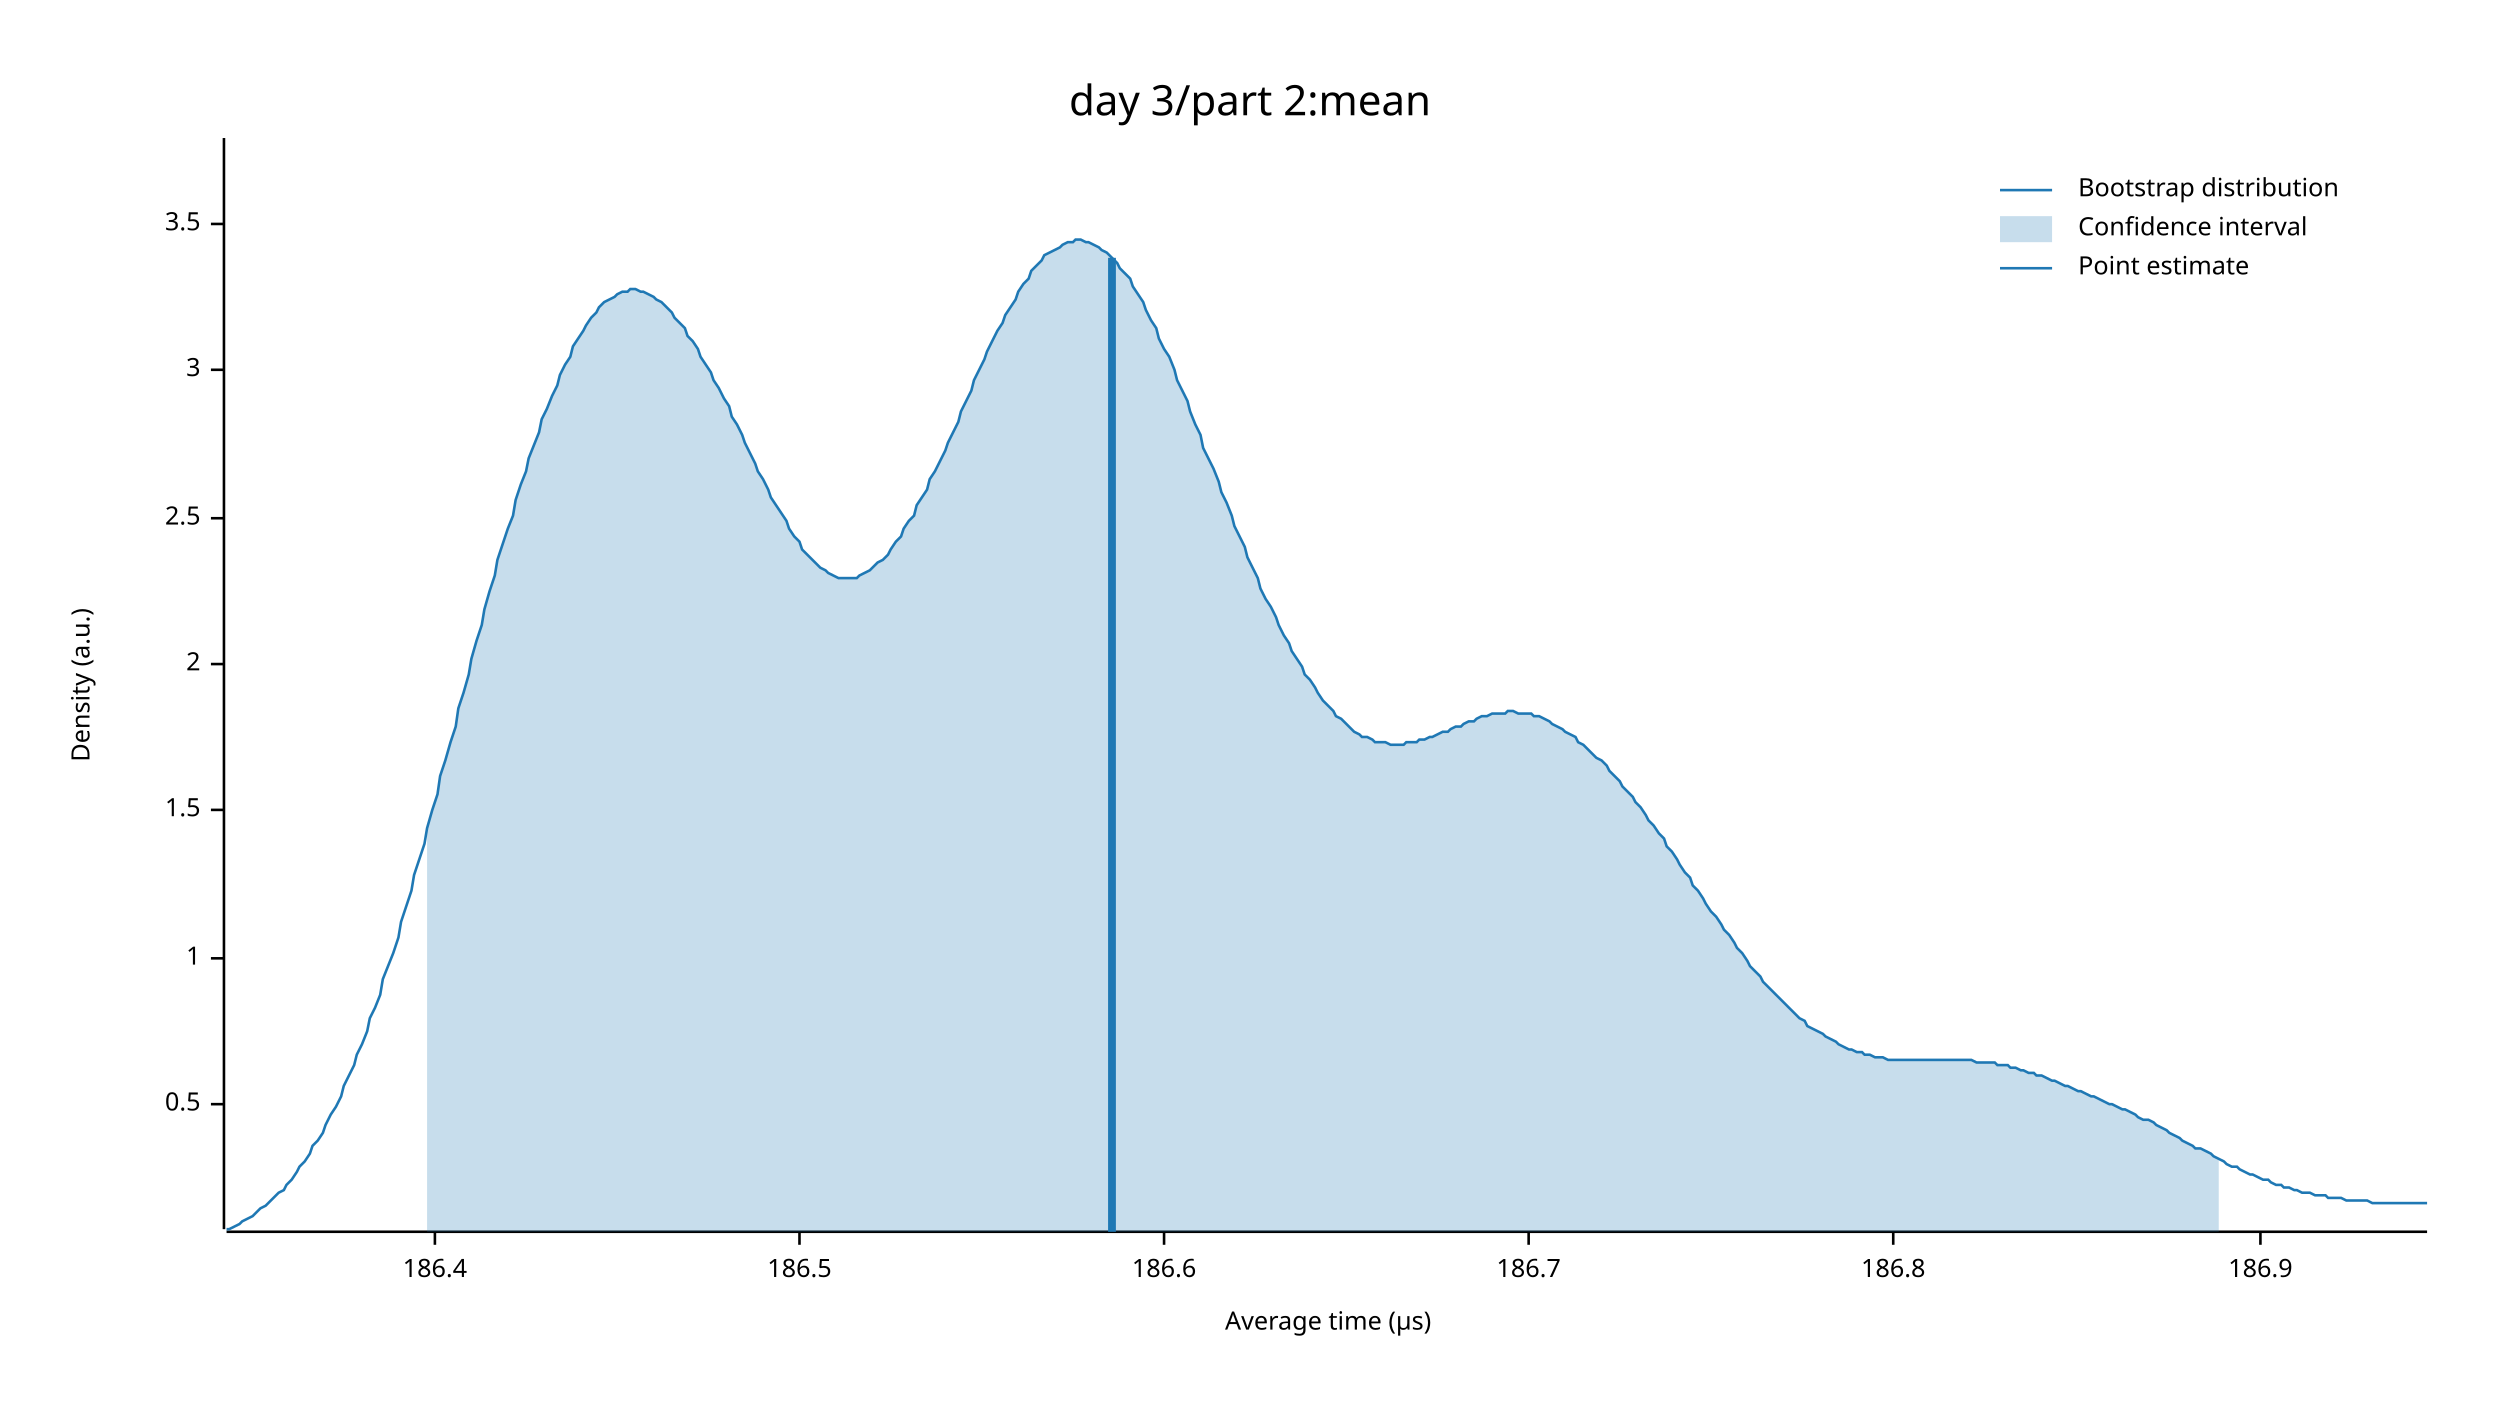
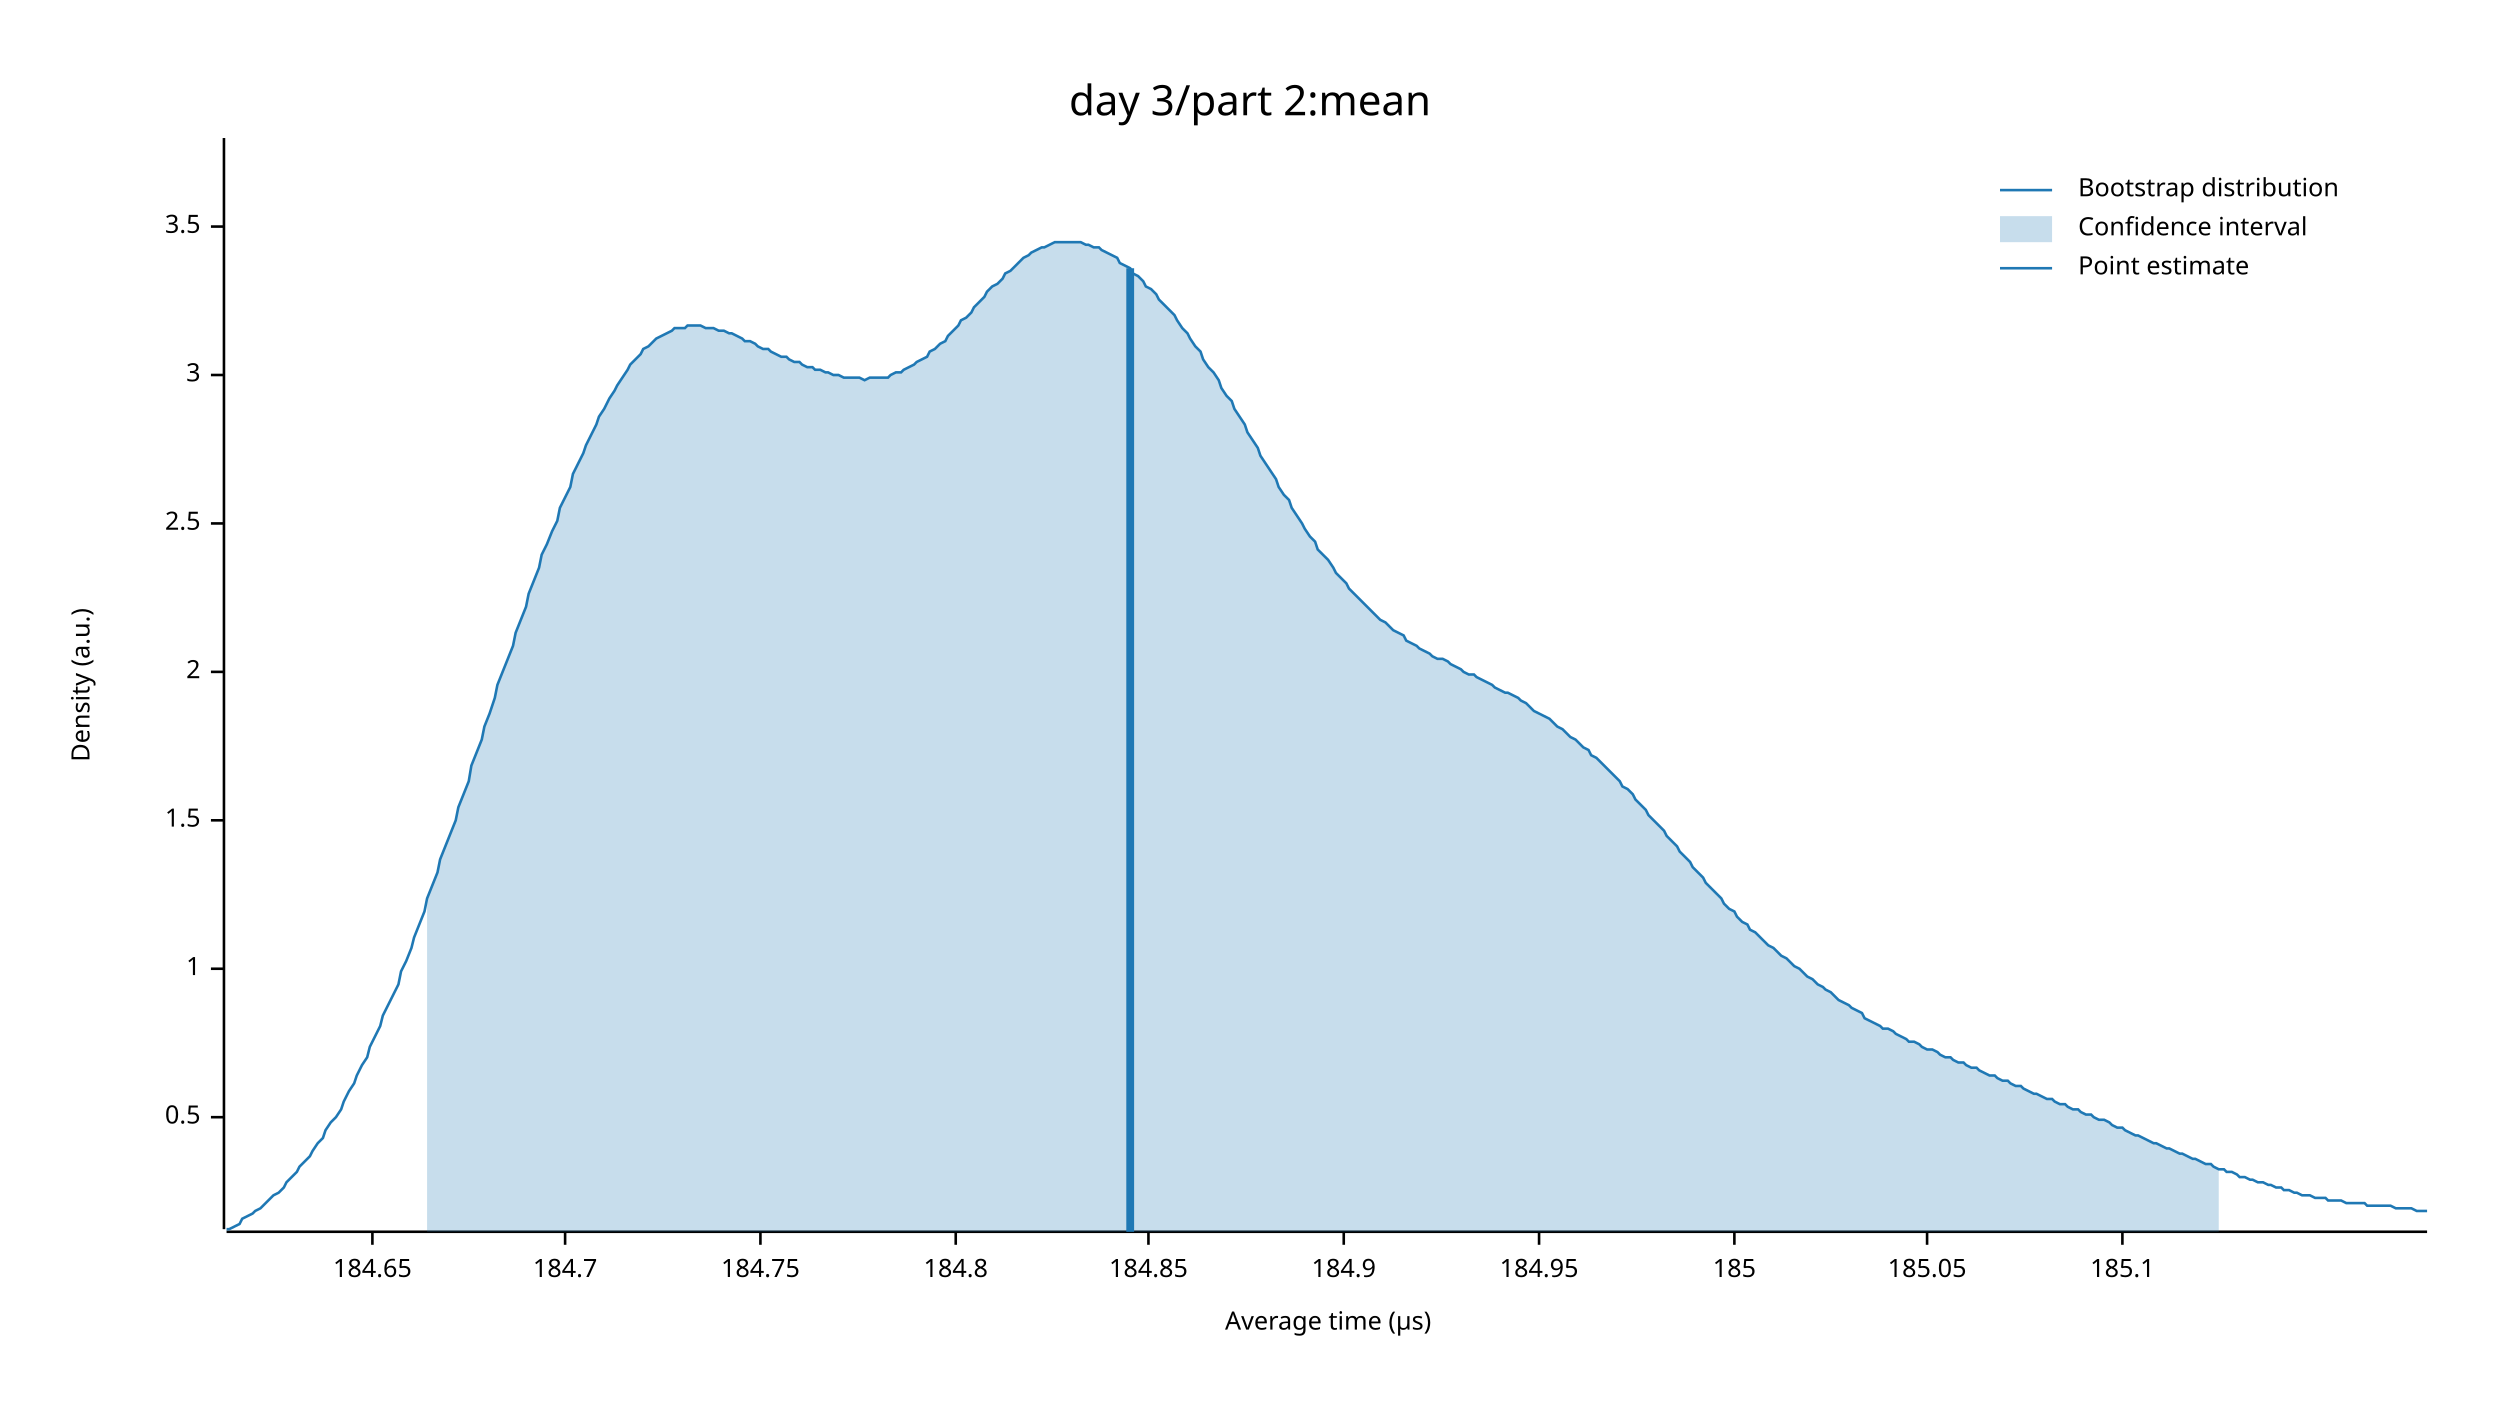
<svg xmlns="http://www.w3.org/2000/svg" width="960" height="540" viewBox="0 0 960 540">
  <text x="480" y="32" dy="0.76em" text-anchor="middle" font-family="sans-serif" font-size="16.129" opacity="1" fill="#000000">
day 3/part 2:mean
</text>
  <text x="27" y="263" dy="0.76em" text-anchor="middle" font-family="sans-serif" font-size="9.677" opacity="1" fill="#000000" transform="rotate(270, 27, 263)">
Density (a.u.)
</text>
  <text x="510" y="513" dy="-0.5ex" text-anchor="middle" font-family="sans-serif" font-size="9.677" opacity="1" fill="#000000">
Average time (µs)
</text>
  <polyline fill="none" opacity="1" stroke="#000000" stroke-width="1" points="86,53 86,472 " />
-   <text x="77" y="424" dy="0.5ex" text-anchor="end" font-family="sans-serif" font-size="9.677" opacity="1" fill="#000000">
+   <text x="77" y="429" dy="0.5ex" text-anchor="end" font-family="sans-serif" font-size="9.677" opacity="1" fill="#000000">
0.5
</text>
-   <polyline fill="none" opacity="1" stroke="#000000" stroke-width="1" points="81,424 86,424 " />
-   <text x="77" y="368" dy="0.5ex" text-anchor="end" font-family="sans-serif" font-size="9.677" opacity="1" fill="#000000">
+   <polyline fill="none" opacity="1" stroke="#000000" stroke-width="1" points="81,429 86,429 " />
+   <text x="77" y="372" dy="0.5ex" text-anchor="end" font-family="sans-serif" font-size="9.677" opacity="1" fill="#000000">
1
</text>
-   <polyline fill="none" opacity="1" stroke="#000000" stroke-width="1" points="81,368 86,368 " />
-   <text x="77" y="311" dy="0.5ex" text-anchor="end" font-family="sans-serif" font-size="9.677" opacity="1" fill="#000000">
+   <polyline fill="none" opacity="1" stroke="#000000" stroke-width="1" points="81,372 86,372 " />
+   <text x="77" y="315" dy="0.5ex" text-anchor="end" font-family="sans-serif" font-size="9.677" opacity="1" fill="#000000">
1.5
</text>
-   <polyline fill="none" opacity="1" stroke="#000000" stroke-width="1" points="81,311 86,311 " />
-   <text x="77" y="255" dy="0.5ex" text-anchor="end" font-family="sans-serif" font-size="9.677" opacity="1" fill="#000000">
+   <polyline fill="none" opacity="1" stroke="#000000" stroke-width="1" points="81,315 86,315 " />
+   <text x="77" y="258" dy="0.5ex" text-anchor="end" font-family="sans-serif" font-size="9.677" opacity="1" fill="#000000">
2
</text>
-   <polyline fill="none" opacity="1" stroke="#000000" stroke-width="1" points="81,255 86,255 " />
-   <text x="77" y="199" dy="0.5ex" text-anchor="end" font-family="sans-serif" font-size="9.677" opacity="1" fill="#000000">
+   <polyline fill="none" opacity="1" stroke="#000000" stroke-width="1" points="81,258 86,258 " />
+   <text x="77" y="201" dy="0.5ex" text-anchor="end" font-family="sans-serif" font-size="9.677" opacity="1" fill="#000000">
2.5
</text>
-   <polyline fill="none" opacity="1" stroke="#000000" stroke-width="1" points="81,199 86,199 " />
-   <text x="77" y="142" dy="0.5ex" text-anchor="end" font-family="sans-serif" font-size="9.677" opacity="1" fill="#000000">
+   <polyline fill="none" opacity="1" stroke="#000000" stroke-width="1" points="81,201 86,201 " />
+   <text x="77" y="144" dy="0.5ex" text-anchor="end" font-family="sans-serif" font-size="9.677" opacity="1" fill="#000000">
3
</text>
-   <polyline fill="none" opacity="1" stroke="#000000" stroke-width="1" points="81,142 86,142 " />
-   <text x="77" y="86" dy="0.5ex" text-anchor="end" font-family="sans-serif" font-size="9.677" opacity="1" fill="#000000">
+   <polyline fill="none" opacity="1" stroke="#000000" stroke-width="1" points="81,144 86,144 " />
+   <text x="77" y="87" dy="0.5ex" text-anchor="end" font-family="sans-serif" font-size="9.677" opacity="1" fill="#000000">
3.5
</text>
-   <polyline fill="none" opacity="1" stroke="#000000" stroke-width="1" points="81,86 86,86 " />
+   <polyline fill="none" opacity="1" stroke="#000000" stroke-width="1" points="81,87 86,87 " />
  <polyline fill="none" opacity="1" stroke="#000000" stroke-width="1" points="87,473 932,473 " />
-   <text x="167" y="483" dy="0.76em" text-anchor="middle" font-family="sans-serif" font-size="9.677" opacity="1" fill="#000000">
- 186.4
+   <text x="143" y="483" dy="0.76em" text-anchor="middle" font-family="sans-serif" font-size="9.677" opacity="1" fill="#000000">
+ 184.65
</text>
-   <polyline fill="none" opacity="1" stroke="#000000" stroke-width="1" points="167,473 167,478 " />
-   <text x="307" y="483" dy="0.76em" text-anchor="middle" font-family="sans-serif" font-size="9.677" opacity="1" fill="#000000">
- 186.5
+   <polyline fill="none" opacity="1" stroke="#000000" stroke-width="1" points="143,473 143,478 " />
+   <text x="217" y="483" dy="0.76em" text-anchor="middle" font-family="sans-serif" font-size="9.677" opacity="1" fill="#000000">
+ 184.7
</text>
-   <polyline fill="none" opacity="1" stroke="#000000" stroke-width="1" points="307,473 307,478 " />
-   <text x="447" y="483" dy="0.76em" text-anchor="middle" font-family="sans-serif" font-size="9.677" opacity="1" fill="#000000">
- 186.6
+   <polyline fill="none" opacity="1" stroke="#000000" stroke-width="1" points="217,473 217,478 " />
+   <text x="292" y="483" dy="0.76em" text-anchor="middle" font-family="sans-serif" font-size="9.677" opacity="1" fill="#000000">
+ 184.75
</text>
-   <polyline fill="none" opacity="1" stroke="#000000" stroke-width="1" points="447,473 447,478 " />
-   <text x="587" y="483" dy="0.76em" text-anchor="middle" font-family="sans-serif" font-size="9.677" opacity="1" fill="#000000">
- 186.7
+   <polyline fill="none" opacity="1" stroke="#000000" stroke-width="1" points="292,473 292,478 " />
+   <text x="367" y="483" dy="0.76em" text-anchor="middle" font-family="sans-serif" font-size="9.677" opacity="1" fill="#000000">
+ 184.8
</text>
-   <polyline fill="none" opacity="1" stroke="#000000" stroke-width="1" points="587,473 587,478 " />
-   <text x="727" y="483" dy="0.76em" text-anchor="middle" font-family="sans-serif" font-size="9.677" opacity="1" fill="#000000">
- 186.8
+   <polyline fill="none" opacity="1" stroke="#000000" stroke-width="1" points="367,473 367,478 " />
+   <text x="441" y="483" dy="0.76em" text-anchor="middle" font-family="sans-serif" font-size="9.677" opacity="1" fill="#000000">
+ 184.85
</text>
-   <polyline fill="none" opacity="1" stroke="#000000" stroke-width="1" points="727,473 727,478 " />
-   <text x="868" y="483" dy="0.76em" text-anchor="middle" font-family="sans-serif" font-size="9.677" opacity="1" fill="#000000">
- 186.9
+   <polyline fill="none" opacity="1" stroke="#000000" stroke-width="1" points="441,473 441,478 " />
+   <text x="516" y="483" dy="0.76em" text-anchor="middle" font-family="sans-serif" font-size="9.677" opacity="1" fill="#000000">
+ 184.9
</text>
-   <polyline fill="none" opacity="1" stroke="#000000" stroke-width="1" points="868,473 868,478 " />
-   <polyline fill="none" opacity="1" stroke="#1F78B4" stroke-width="1" points="87,472 88,472 90,471 92,470 93,469 95,468 97,467 98,466 100,464 102,463 103,462 105,460 107,458 109,457 110,455 112,453 114,450 115,448 117,446 119,443 120,440 122,438 124,435 125,432 127,428 129,425 131,421 132,417 134,413 136,409 137,405 139,401 141,396 142,391 144,387 146,382 147,376 149,371 151,366 153,360 154,354 156,348 158,342 159,336 161,330 163,324 164,318 166,311 168,305 169,298 171,292 173,285 175,279 176,272 178,266 180,259 181,253 183,246 185,240 186,234 188,227 190,221 191,215 193,209 195,203 197,198 198,192 200,186 202,181 203,176 205,171 207,166 208,161 210,157 212,152 214,148 215,144 217,140 219,137 220,133 222,130 224,127 225,125 227,122 229,120 230,118 232,116 234,115 236,114 237,113 239,112 241,112 242,111 244,111 246,112 247,112 249,113 251,114 252,115 254,116 256,118 258,120 259,122 261,124 263,126 264,129 266,131 268,134 269,137 271,140 273,143 274,146 276,149 278,153 280,156 281,160 283,163 285,167 286,170 288,174 290,178 291,181 293,184 295,188 296,191 298,194 300,197 302,200 303,203 305,206 307,208 308,211 310,213 312,215 313,216 315,218 317,219 318,220 320,221 322,222 324,222 325,222 327,222 329,222 330,221 332,220 334,219 335,218 337,216 339,215 341,213 342,211 344,208 346,206 347,203 349,200 351,198 352,194 354,191 356,188 357,184 359,181 361,177 363,173 364,170 366,166 368,162 369,158 371,154 373,150 374,146 376,142 378,138 379,135 381,131 383,127 385,124 386,121 388,118 390,115 391,112 393,109 395,107 396,104 398,102 400,100 401,98 403,97 405,96 407,95 408,94 410,93 412,93 413,92 415,92 417,93 418,93 420,94 422,95 423,96 425,97 427,99 429,101 430,103 432,105 434,107 435,110 437,113 439,116 440,119 442,123 444,126 445,130 447,134 449,137 451,142 452,146 454,150 456,154 457,158 459,163 461,167 462,172 464,176 466,180 468,185 469,189 471,193 473,198 474,202 476,206 478,210 479,214 481,218 483,222 484,226 486,230 488,233 490,237 491,240 493,244 495,247 496,250 498,253 500,256 501,259 503,261 505,264 506,266 508,269 510,271 512,273 513,275 515,276 517,278 518,279 520,281 522,282 523,283 525,283 527,284 528,285 530,285 532,285 534,286 535,286 537,286 539,286 540,285 542,285 544,285 545,284 547,284 549,283 550,283 552,282 554,281 556,281 557,280 559,279 561,279 562,278 564,277 566,277 567,276 569,275 571,275 573,274 574,274 576,274 578,274 579,273 581,273 583,274 584,274 586,274 588,274 589,275 591,275 593,276 595,277 596,278 598,279 600,280 601,281 603,282 605,283 606,285 608,286 610,288 611,289 613,291 615,292 617,294 618,296 620,298 622,300 623,302 625,304 627,306 628,308 630,310 632,313 633,315 635,317 637,320 639,322 640,325 642,327 644,330 645,332 647,335 649,337 650,340 652,342 654,345 655,347 657,350 659,352 661,355 662,357 664,359 666,362 667,364 669,366 671,369 672,371 674,373 676,375 677,377 679,379 681,381 683,383 684,384 686,386 688,388 689,389 691,391 693,392 694,394 696,395 698,396 700,397 701,398 703,399 705,400 706,401 708,402 710,403 711,403 713,404 715,404 716,405 718,405 720,406 722,406 723,406 725,407 727,407 728,407 730,407 732,407 733,407 735,407 737,407 738,407 740,407 742,407 744,407 745,407 747,407 749,407 750,407 752,407 754,407 755,407 757,407 759,408 760,408 762,408 764,408 766,408 767,409 769,409 771,409 772,410 774,410 776,411 777,411 779,412 781,412 782,413 784,413 786,414 788,415 789,415 791,416 793,417 794,417 796,418 798,419 799,419 801,420 803,421 804,421 806,422 808,423 810,424 811,424 813,425 815,426 816,426 818,427 820,428 821,429 823,430 825,430 827,431 828,432 830,433 832,434 833,435 835,436 837,437 838,438 840,439 842,440 843,441 845,441 847,442 849,443 850,444 852,445 854,446 855,447 857,448 859,448 860,449 862,450 864,451 865,451 867,452 869,453 871,453 872,454 874,455 876,455 877,456 879,456 881,457 882,457 884,458 886,458 887,458 889,459 891,459 893,459 894,460 896,460 898,460 899,460 901,461 903,461 904,461 906,461 908,461 909,461 911,462 913,462 915,462 916,462 918,462 920,462 921,462 923,462 925,462 926,462 928,462 930,462 932,462 " />
-   <polygon opacity="0.25" fill="#1F78B4" points="164,318 166,311 168,305 169,298 171,292 173,285 175,279 176,272 178,266 180,259 181,253 183,246 185,240 186,234 188,227 190,221 191,215 193,209 195,203 197,198 198,192 200,186 202,181 203,176 205,171 207,166 208,161 210,157 212,152 214,148 215,144 217,140 219,137 220,133 222,130 224,127 225,125 227,122 229,120 230,118 232,116 234,115 236,114 237,113 239,112 241,112 242,111 244,111 246,112 247,112 249,113 251,114 252,115 254,116 256,118 258,120 259,122 261,124 263,126 264,129 266,131 268,134 269,137 271,140 273,143 274,146 276,149 278,153 280,156 281,160 283,163 285,167 286,170 288,174 290,178 291,181 293,184 295,188 296,191 298,194 300,197 302,200 303,203 305,206 307,208 308,211 310,213 312,215 313,216 315,218 317,219 318,220 320,221 322,222 324,222 325,222 327,222 329,222 330,221 332,220 334,219 335,218 337,216 339,215 341,213 342,211 344,208 346,206 347,203 349,200 351,198 352,194 354,191 356,188 357,184 359,181 361,177 363,173 364,170 366,166 368,162 369,158 371,154 373,150 374,146 376,142 378,138 379,135 381,131 383,127 385,124 386,121 388,118 390,115 391,112 393,109 395,107 396,104 398,102 400,100 401,98 403,97 405,96 407,95 408,94 410,93 412,93 413,92 415,92 417,93 418,93 420,94 422,95 423,96 425,97 427,99 429,101 430,103 432,105 434,107 435,110 437,113 439,116 440,119 442,123 444,126 445,130 447,134 449,137 451,142 452,146 454,150 456,154 457,158 459,163 461,167 462,172 464,176 466,180 468,185 469,189 471,193 473,198 474,202 476,206 478,210 479,214 481,218 483,222 484,226 486,230 488,233 490,237 491,240 493,244 495,247 496,250 498,253 500,256 501,259 503,261 505,264 506,266 508,269 510,271 512,273 513,275 515,276 517,278 518,279 520,281 522,282 523,283 525,283 527,284 528,285 530,285 532,285 534,286 535,286 537,286 539,286 540,285 542,285 544,285 545,284 547,284 549,283 550,283 552,282 554,281 556,281 557,280 559,279 561,279 562,278 564,277 566,277 567,276 569,275 571,275 573,274 574,274 576,274 578,274 579,273 581,273 583,274 584,274 586,274 588,274 589,275 591,275 593,276 595,277 596,278 598,279 600,280 601,281 603,282 605,283 606,285 608,286 610,288 611,289 613,291 615,292 617,294 618,296 620,298 622,300 623,302 625,304 627,306 628,308 630,310 632,313 633,315 635,317 637,320 639,322 640,325 642,327 644,330 645,332 647,335 649,337 650,340 652,342 654,345 655,347 657,350 659,352 661,355 662,357 664,359 666,362 667,364 669,366 671,369 672,371 674,373 676,375 677,377 679,379 681,381 683,383 684,384 686,386 688,388 689,389 691,391 693,392 694,394 696,395 698,396 700,397 701,398 703,399 705,400 706,401 708,402 710,403 711,403 713,404 715,404 716,405 718,405 720,406 722,406 723,406 725,407 727,407 728,407 730,407 732,407 733,407 735,407 737,407 738,407 740,407 742,407 744,407 745,407 747,407 749,407 750,407 752,407 754,407 755,407 757,407 759,408 760,408 762,408 764,408 766,408 767,409 769,409 771,409 772,410 774,410 776,411 777,411 779,412 781,412 782,413 784,413 786,414 788,415 789,415 791,416 793,417 794,417 796,418 798,419 799,419 801,420 803,421 804,421 806,422 808,423 810,424 811,424 813,425 815,426 816,426 818,427 820,428 821,429 823,430 825,430 827,431 828,432 830,433 832,434 833,435 835,436 837,437 838,438 840,439 842,440 843,441 845,441 847,442 849,443 850,444 852,445 852,473 164,473 " />
-   <polyline fill="none" opacity="1" stroke="#1F78B4" stroke-width="3" points="427,473 427,99 " />
+   <polyline fill="none" opacity="1" stroke="#000000" stroke-width="1" points="516,473 516,478 " />
+   <text x="591" y="483" dy="0.76em" text-anchor="middle" font-family="sans-serif" font-size="9.677" opacity="1" fill="#000000">
+ 184.95
+ </text>
+   <polyline fill="none" opacity="1" stroke="#000000" stroke-width="1" points="591,473 591,478 " />
+   <text x="666" y="483" dy="0.76em" text-anchor="middle" font-family="sans-serif" font-size="9.677" opacity="1" fill="#000000">
+ 185
+ </text>
+   <polyline fill="none" opacity="1" stroke="#000000" stroke-width="1" points="666,473 666,478 " />
+   <text x="740" y="483" dy="0.76em" text-anchor="middle" font-family="sans-serif" font-size="9.677" opacity="1" fill="#000000">
+ 185.05
+ </text>
+   <polyline fill="none" opacity="1" stroke="#000000" stroke-width="1" points="740,473 740,478 " />
+   <text x="815" y="483" dy="0.76em" text-anchor="middle" font-family="sans-serif" font-size="9.677" opacity="1" fill="#000000">
+ 185.1
+ </text>
+   <polyline fill="none" opacity="1" stroke="#000000" stroke-width="1" points="815,473 815,478 " />
+   <polyline fill="none" opacity="1" stroke="#1F78B4" stroke-width="1" points="87,472 88,472 90,471 92,470 93,468 95,467 97,466 98,465 100,464 102,462 103,461 105,459 107,458 109,456 110,454 112,452 114,450 115,448 117,446 119,444 120,442 122,439 124,437 125,434 127,431 129,429 131,426 132,423 134,419 136,416 137,413 139,409 141,406 142,402 144,398 146,394 147,390 149,386 151,382 153,378 154,373 156,369 158,364 159,360 161,355 163,350 164,345 166,340 168,335 169,330 171,325 173,320 175,315 176,310 178,305 180,300 181,294 183,289 185,284 186,279 188,274 190,268 191,263 193,258 195,253 197,248 198,243 200,238 202,233 203,228 205,223 207,218 208,213 210,209 212,204 214,200 215,195 217,191 219,187 220,182 222,178 224,174 225,171 227,167 229,163 230,160 232,157 234,153 236,150 237,148 239,145 241,142 242,140 244,138 246,136 247,134 249,133 251,131 252,130 254,129 256,128 258,127 259,126 261,126 263,126 264,125 266,125 268,125 269,125 271,126 273,126 274,126 276,127 278,127 280,128 281,128 283,129 285,130 286,131 288,131 290,132 291,133 293,134 295,134 296,135 298,136 300,137 302,137 303,138 305,139 307,139 308,140 310,141 312,141 313,142 315,142 317,143 318,143 320,144 322,144 324,145 325,145 327,145 329,145 330,145 332,146 334,145 335,145 337,145 339,145 341,145 342,144 344,143 346,143 347,142 349,141 351,140 352,139 354,138 356,137 357,135 359,134 361,132 363,131 364,129 366,127 368,125 369,123 371,122 373,120 374,118 376,116 378,114 379,112 381,110 383,109 385,107 386,105 388,104 390,102 391,101 393,99 395,98 396,97 398,96 400,95 401,95 403,94 405,93 407,93 408,93 410,93 412,93 413,93 415,93 417,94 418,94 420,95 422,95 423,96 425,97 427,98 429,99 430,101 432,102 434,103 435,105 437,106 439,108 440,110 442,111 444,113 445,115 447,117 449,119 451,121 452,123 454,126 456,128 457,130 459,133 461,135 462,138 464,141 466,143 468,146 469,149 471,152 473,154 474,157 476,160 478,163 479,166 481,169 483,172 484,175 486,178 488,181 490,184 491,187 493,190 495,192 496,195 498,198 500,201 501,203 503,206 505,208 506,211 508,213 510,215 512,218 513,220 515,222 517,224 518,226 520,228 522,230 523,231 525,233 527,235 528,236 530,238 532,239 534,241 535,242 537,243 539,244 540,246 542,247 544,248 545,249 547,250 549,251 550,252 552,253 554,253 556,254 557,255 559,256 561,257 562,258 564,259 566,259 567,260 569,261 571,262 573,263 574,264 576,265 578,266 579,266 581,267 583,268 584,269 586,270 588,272 589,273 591,274 593,275 595,276 596,277 598,279 600,280 601,281 603,283 605,284 606,285 608,287 610,288 611,290 613,291 615,293 617,295 618,296 620,298 622,300 623,302 625,303 627,305 628,307 630,309 632,311 633,313 635,315 637,317 639,319 640,321 642,323 644,325 645,327 647,329 649,331 650,333 652,335 654,337 655,339 657,341 659,343 661,345 662,347 664,349 666,350 667,352 669,354 671,355 672,357 674,358 676,360 677,361 679,363 681,364 683,366 684,367 686,368 688,370 689,371 691,372 693,374 694,375 696,376 698,378 700,379 701,380 703,381 705,383 706,384 708,385 710,386 711,387 713,388 715,389 716,391 718,392 720,393 722,394 723,395 725,395 727,396 728,397 730,398 732,399 733,400 735,400 737,401 738,402 740,403 742,403 744,404 745,405 747,406 749,406 750,407 752,408 754,408 755,409 757,410 759,410 760,411 762,412 764,413 766,413 767,414 769,415 771,415 772,416 774,417 776,417 777,418 779,419 781,420 782,420 784,421 786,422 788,422 789,423 791,424 793,424 794,425 796,426 798,426 799,427 801,428 803,428 804,429 806,430 808,430 810,431 811,432 813,433 815,433 816,434 818,435 820,436 821,436 823,437 825,438 827,439 828,439 830,440 832,441 833,441 835,442 837,443 838,443 840,444 842,445 843,445 845,446 847,447 849,447 850,448 852,449 854,449 855,450 857,450 859,451 860,452 862,452 864,453 865,453 867,454 869,454 871,455 872,455 874,456 876,456 877,457 879,457 881,458 882,458 884,459 886,459 887,459 889,460 891,460 893,460 894,461 896,461 898,461 899,461 901,462 903,462 904,462 906,462 908,462 909,463 911,463 913,463 915,463 916,463 918,463 920,464 921,464 923,464 925,464 926,464 928,465 930,465 932,465 " />
+   <polygon opacity="0.25" fill="#1F78B4" points="164,345 166,340 168,335 169,330 171,325 173,320 175,315 176,310 178,305 180,300 181,294 183,289 185,284 186,279 188,274 190,268 191,263 193,258 195,253 197,248 198,243 200,238 202,233 203,228 205,223 207,218 208,213 210,209 212,204 214,200 215,195 217,191 219,187 220,182 222,178 224,174 225,171 227,167 229,163 230,160 232,157 234,153 236,150 237,148 239,145 241,142 242,140 244,138 246,136 247,134 249,133 251,131 252,130 254,129 256,128 258,127 259,126 261,126 263,126 264,125 266,125 268,125 269,125 271,126 273,126 274,126 276,127 278,127 280,128 281,128 283,129 285,130 286,131 288,131 290,132 291,133 293,134 295,134 296,135 298,136 300,137 302,137 303,138 305,139 307,139 308,140 310,141 312,141 313,142 315,142 317,143 318,143 320,144 322,144 324,145 325,145 327,145 329,145 330,145 332,146 334,145 335,145 337,145 339,145 341,145 342,144 344,143 346,143 347,142 349,141 351,140 352,139 354,138 356,137 357,135 359,134 361,132 363,131 364,129 366,127 368,125 369,123 371,122 373,120 374,118 376,116 378,114 379,112 381,110 383,109 385,107 386,105 388,104 390,102 391,101 393,99 395,98 396,97 398,96 400,95 401,95 403,94 405,93 407,93 408,93 410,93 412,93 413,93 415,93 417,94 418,94 420,95 422,95 423,96 425,97 427,98 429,99 430,101 432,102 434,103 435,105 437,106 439,108 440,110 442,111 444,113 445,115 447,117 449,119 451,121 452,123 454,126 456,128 457,130 459,133 461,135 462,138 464,141 466,143 468,146 469,149 471,152 473,154 474,157 476,160 478,163 479,166 481,169 483,172 484,175 486,178 488,181 490,184 491,187 493,190 495,192 496,195 498,198 500,201 501,203 503,206 505,208 506,211 508,213 510,215 512,218 513,220 515,222 517,224 518,226 520,228 522,230 523,231 525,233 527,235 528,236 530,238 532,239 534,241 535,242 537,243 539,244 540,246 542,247 544,248 545,249 547,250 549,251 550,252 552,253 554,253 556,254 557,255 559,256 561,257 562,258 564,259 566,259 567,260 569,261 571,262 573,263 574,264 576,265 578,266 579,266 581,267 583,268 584,269 586,270 588,272 589,273 591,274 593,275 595,276 596,277 598,279 600,280 601,281 603,283 605,284 606,285 608,287 610,288 611,290 613,291 615,293 617,295 618,296 620,298 622,300 623,302 625,303 627,305 628,307 630,309 632,311 633,313 635,315 637,317 639,319 640,321 642,323 644,325 645,327 647,329 649,331 650,333 652,335 654,337 655,339 657,341 659,343 661,345 662,347 664,349 666,350 667,352 669,354 671,355 672,357 674,358 676,360 677,361 679,363 681,364 683,366 684,367 686,368 688,370 689,371 691,372 693,374 694,375 696,376 698,378 700,379 701,380 703,381 705,383 706,384 708,385 710,386 711,387 713,388 715,389 716,391 718,392 720,393 722,394 723,395 725,395 727,396 728,397 730,398 732,399 733,400 735,400 737,401 738,402 740,403 742,403 744,404 745,405 747,406 749,406 750,407 752,408 754,408 755,409 757,410 759,410 760,411 762,412 764,413 766,413 767,414 769,415 771,415 772,416 774,417 776,417 777,418 779,419 781,420 782,420 784,421 786,422 788,422 789,423 791,424 793,424 794,425 796,426 798,426 799,427 801,428 803,428 804,429 806,430 808,430 810,431 811,432 813,433 815,433 816,434 818,435 820,436 821,436 823,437 825,438 827,439 828,439 830,440 832,441 833,441 835,442 837,443 838,443 840,444 842,445 843,445 845,446 847,447 849,447 850,448 852,449 852,473 164,473 " />
+   <polyline fill="none" opacity="1" stroke="#1F78B4" stroke-width="3" points="434,473 434,103 " />
  <text x="798" y="68" dy="0.76em" text-anchor="start" font-family="sans-serif" font-size="9.677" opacity="1" fill="#000000">
Bootstrap distribution
</text>
  <text x="798" y="83" dy="0.76em" text-anchor="start" font-family="sans-serif" font-size="9.677" opacity="1" fill="#000000">
Confidence interval
</text>
  <text x="798" y="98" dy="0.76em" text-anchor="start" font-family="sans-serif" font-size="9.677" opacity="1" fill="#000000">
Point estimate
</text>
  <polyline fill="none" opacity="1" stroke="#1F78B4" stroke-width="1" points="768,73 788,73 " />
  <rect x="768" y="83" width="20" height="10" opacity="0.25" fill="#1F78B4" stroke="none" />
  <polyline fill="none" opacity="1" stroke="#1F78B4" stroke-width="1" points="768,103 788,103 " />
</svg>
